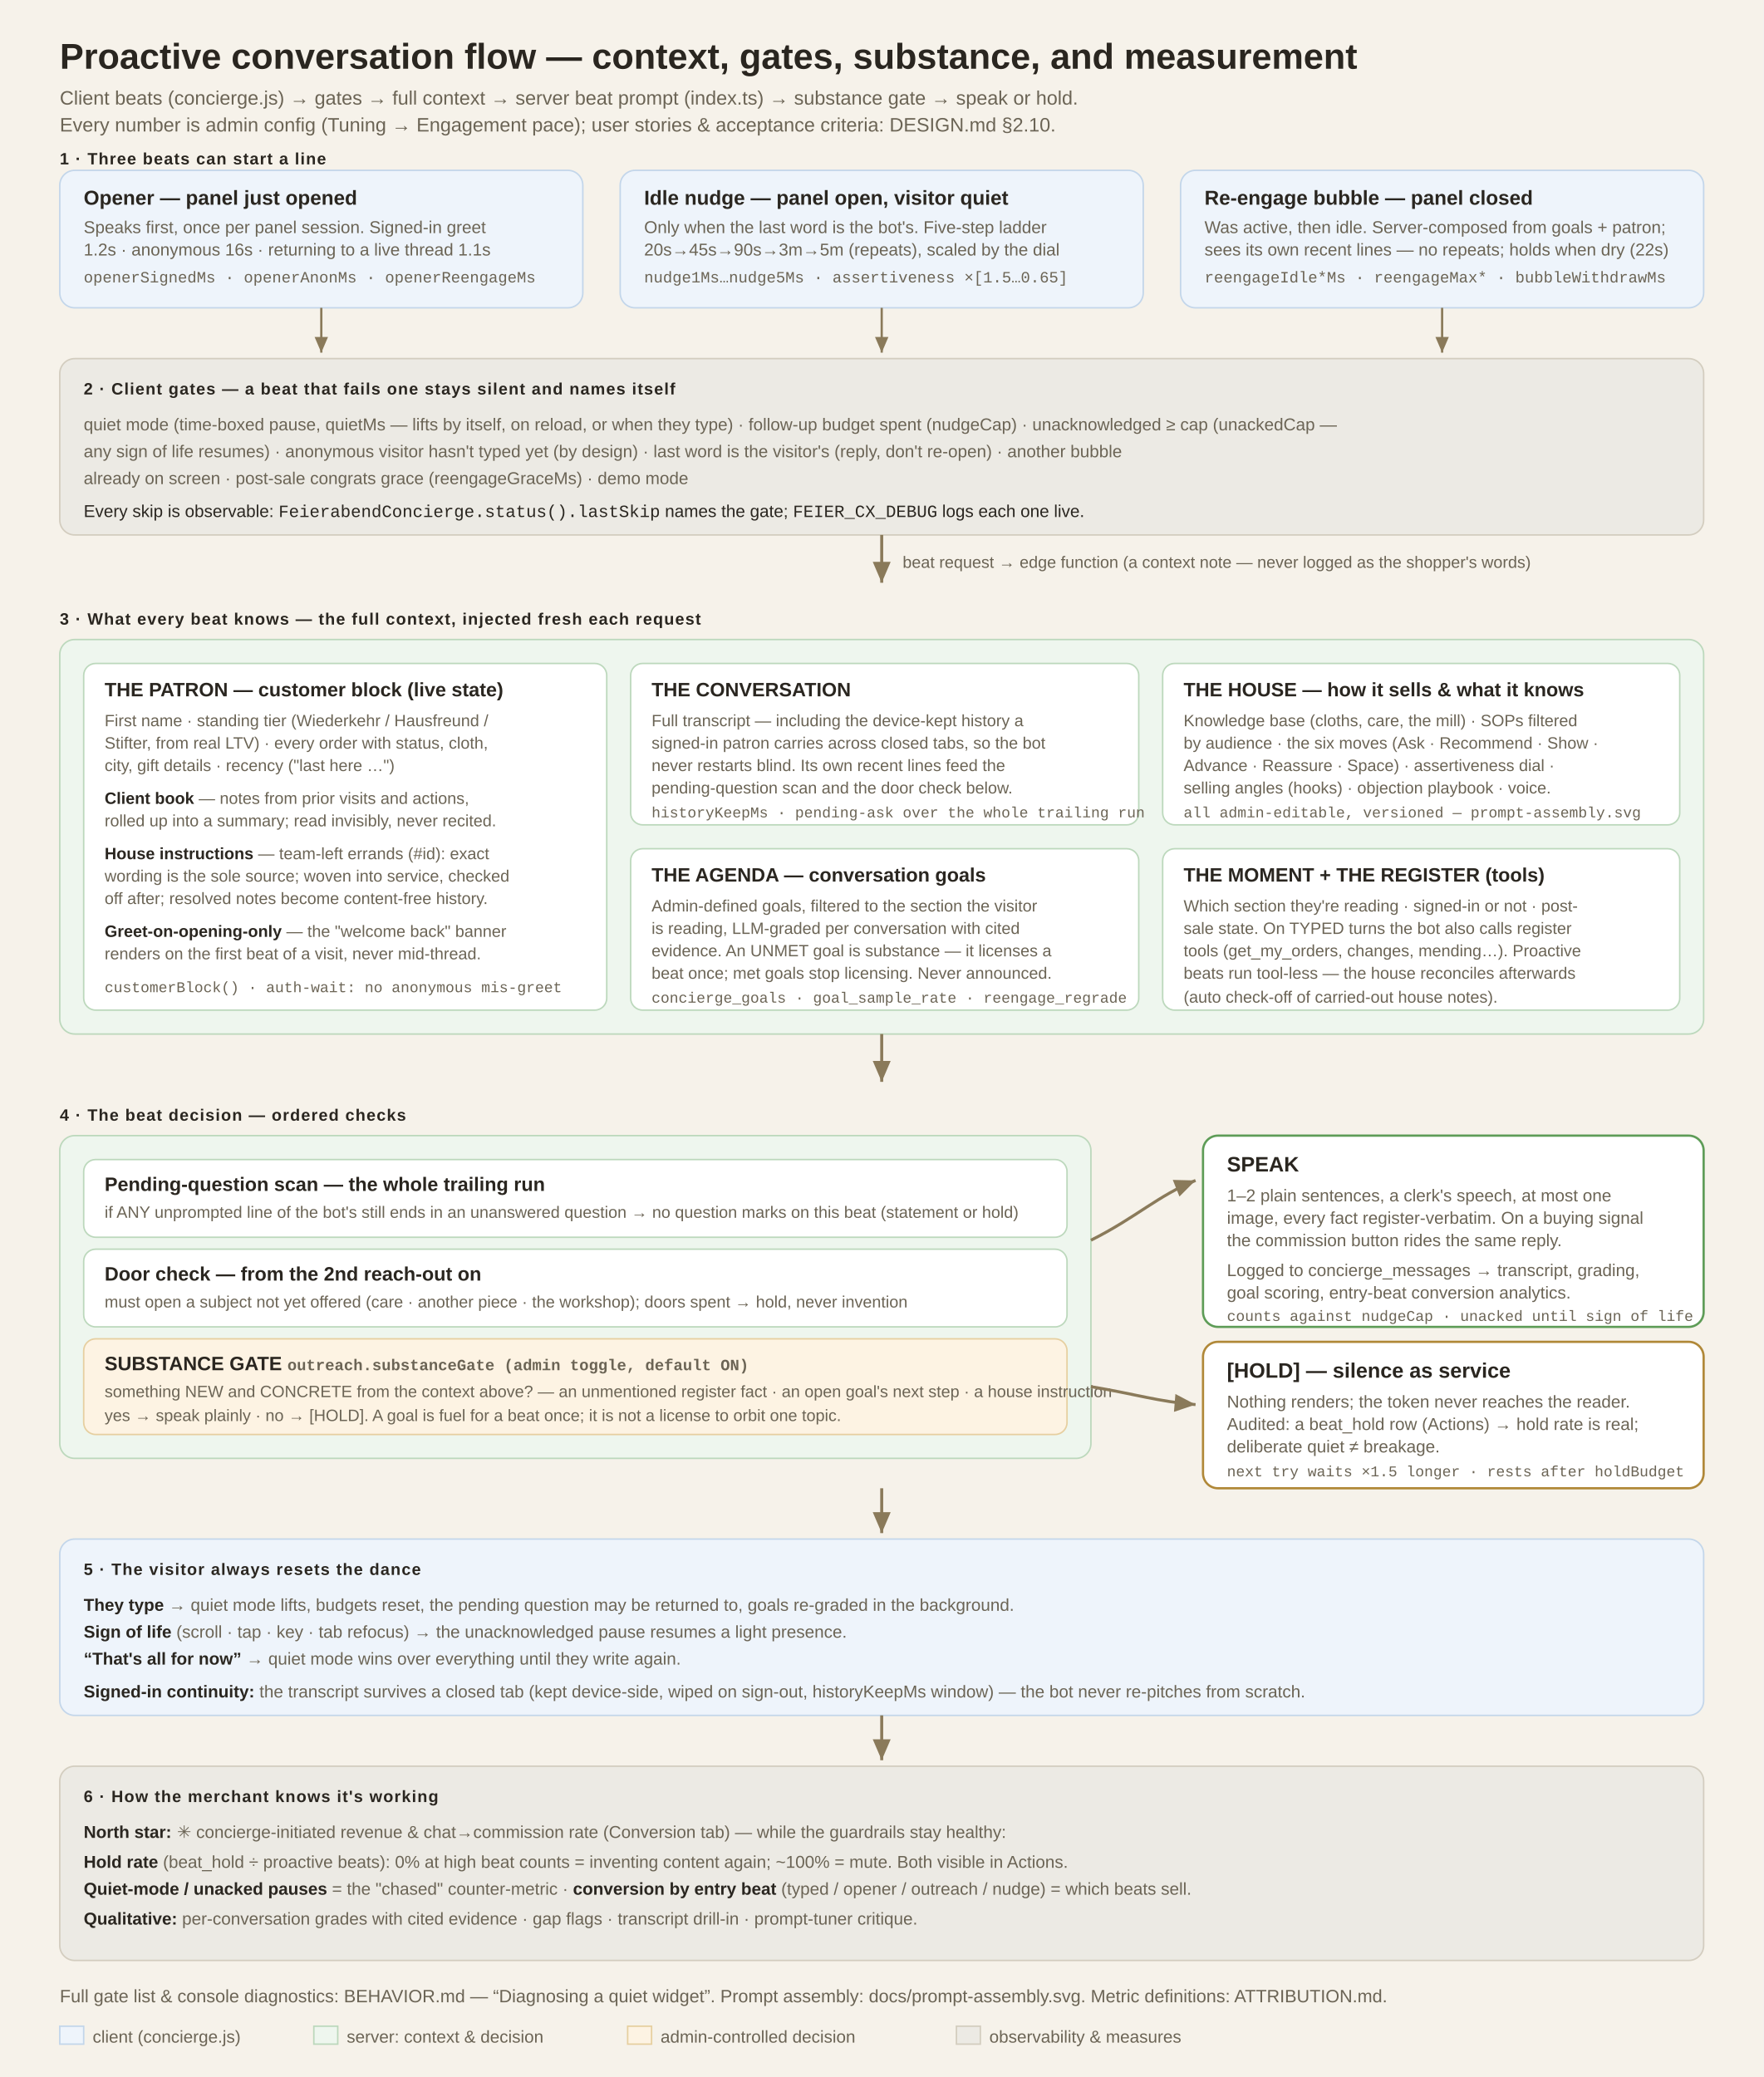
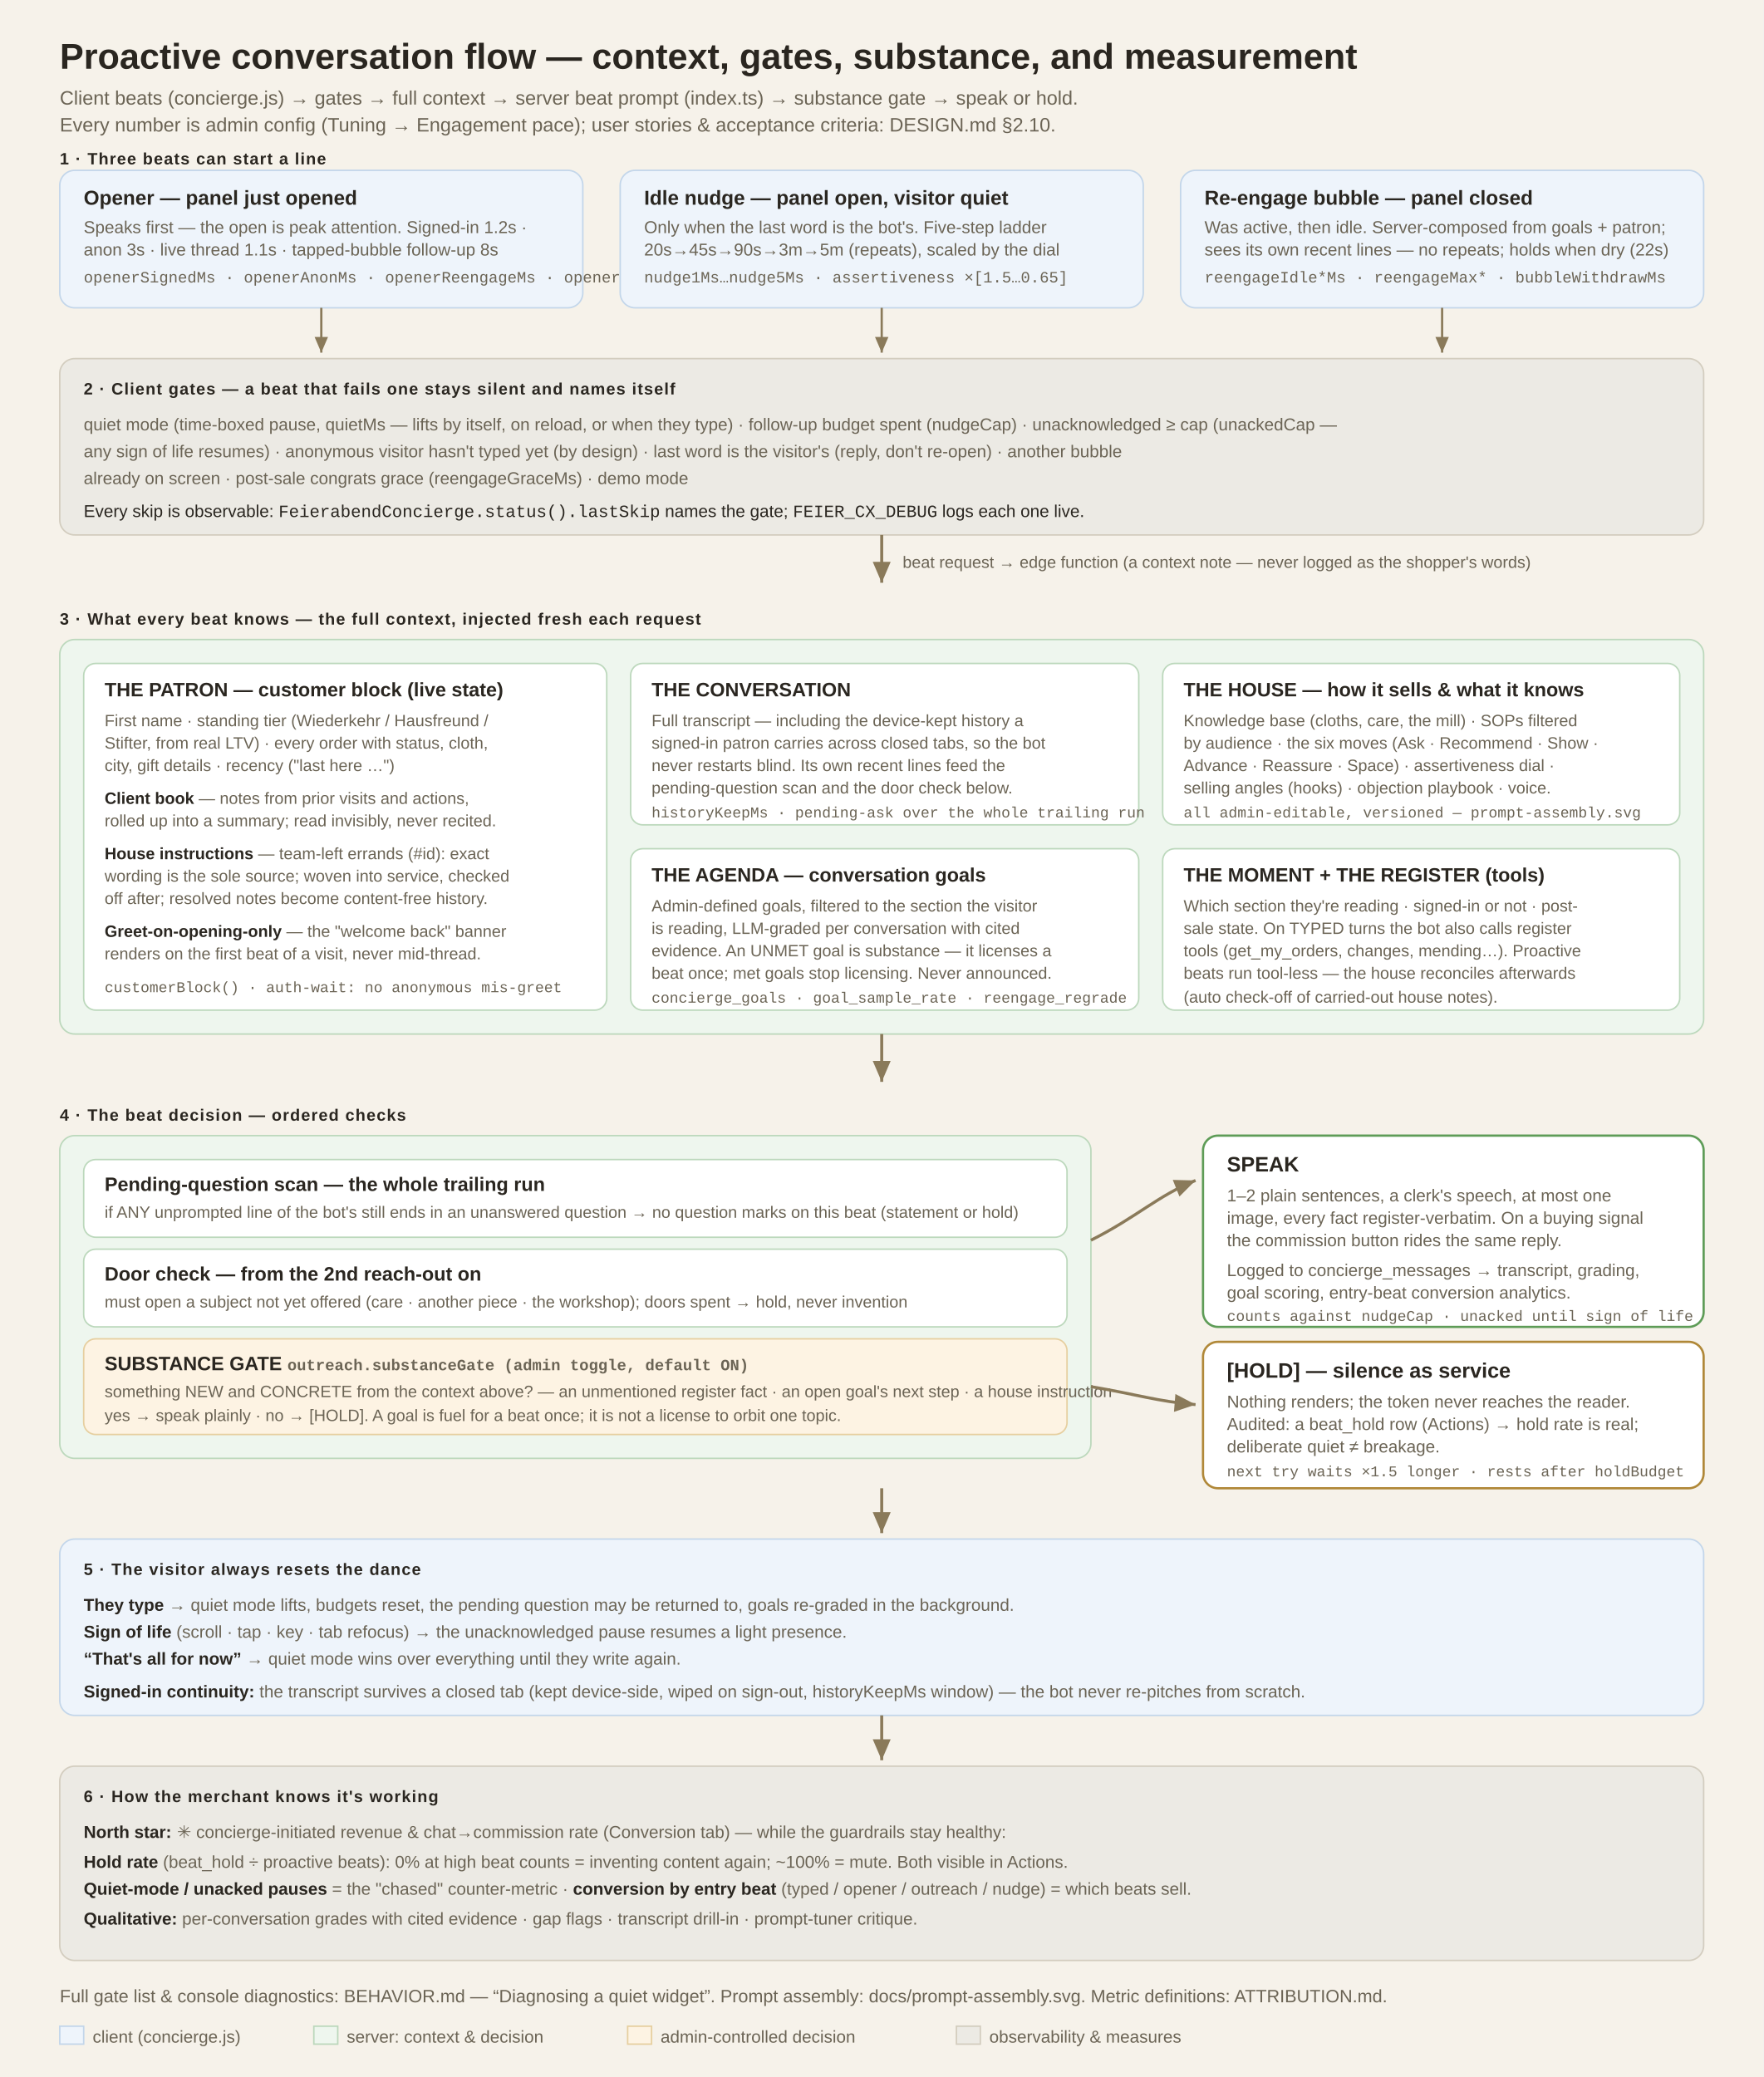
<svg xmlns="http://www.w3.org/2000/svg" width="1180" height="1390" viewBox="0 0 1180 1390" font-family="'Helvetica Neue',Arial,sans-serif">
  <defs>
    <marker id="arr" markerWidth="9" markerHeight="9" refX="7" refY="3" orient="auto" markerUnits="strokeWidth">
      <path d="M0,0 L7,3 L0,6 Z" fill="#8a7a5a" />
    </marker>
    <style>
      .t{fill:#2a2620}.m{fill:#6b6455}.w{fill:#f7f8f9}
      .h{font-weight:700}
      .cap{font-size:11px;letter-spacing:.06em;text-transform:uppercase}
      .mono{font-family:'IBM Plex Mono','Courier New',monospace}
    </style>
  </defs>
  <rect width="1180" height="1390" fill="#f6f2ea" />
  <text x="40" y="46" class="t h" font-size="24">Proactive conversation flow — context, gates, substance, and measurement</text>
  <text x="40" y="70" class="m" font-size="13">Client beats (concierge.js) → gates → full context → server beat prompt (index.ts) → substance gate → speak or hold.</text>
  <text x="40" y="88" class="m" font-size="13">Every number is admin config (Tuning → Engagement pace); user stories &amp; acceptance criteria: DESIGN.md §2.10.</text>
  <text x="40" y="110" class="cap t h">1 · Three beats can start a line</text>
  <rect x="40" y="114" width="350" height="92" rx="10" fill="#eef4fb" stroke="#c3d6ea" />
  <text x="56" y="137" class="t h" font-size="13.5">Opener — panel just opened</text>
-   <text x="56" y="156" class="m" font-size="11.5">Speaks first, once per panel session. Signed-in greet</text>
-   <text x="56" y="171" class="m" font-size="11.5">1.2s · anonymous 16s · returning to a live thread 1.1s</text>
-   <text x="56" y="189" class="m mono" font-size="10.5">openerSignedMs · openerAnonMs · openerReengageMs</text>
+   <text x="56" y="156" class="m" font-size="11.5">Speaks first — the open is peak attention. Signed-in 1.2s ·</text>
+   <text x="56" y="171" class="m" font-size="11.5">anon 3s · live thread 1.1s · tapped-bubble follow-up 8s</text>
+   <text x="56" y="189" class="m mono" font-size="10.5">openerSignedMs · openerAnonMs · openerReengageMs · openerFollowMs</text>
  <rect x="415" y="114" width="350" height="92" rx="10" fill="#eef4fb" stroke="#c3d6ea" />
  <text x="431" y="137" class="t h" font-size="13.5">Idle nudge — panel open, visitor quiet</text>
  <text x="431" y="156" class="m" font-size="11.5">Only when the last word is the bot's. Five-step ladder</text>
  <text x="431" y="171" class="m" font-size="11.5">20s→45s→90s→3m→5m (repeats), scaled by the dial</text>
  <text x="431" y="189" class="m mono" font-size="10.5">nudge1Ms…nudge5Ms · assertiveness ×[1.5…0.65]</text>
  <rect x="790" y="114" width="350" height="92" rx="10" fill="#eef4fb" stroke="#c3d6ea" />
  <text x="806" y="137" class="t h" font-size="13.5">Re-engage bubble — panel closed</text>
  <text x="806" y="156" class="m" font-size="11.5">Was active, then idle. Server-composed from goals + patron;</text>
  <text x="806" y="171" class="m" font-size="11.5">sees its own recent lines — no repeats; holds when dry (22s)</text>
  <text x="806" y="189" class="m mono" font-size="10.5">reengageIdle*Ms · reengageMax* · bubbleWithdrawMs</text>
  <path d="M215 206 L215 236" stroke="#8a7a5a" stroke-width="1.5" fill="none" marker-end="url(#arr)" />
  <path d="M590 206 L590 236" stroke="#8a7a5a" stroke-width="1.5" fill="none" marker-end="url(#arr)" />
  <path d="M965 206 L965 236" stroke="#8a7a5a" stroke-width="1.5" fill="none" marker-end="url(#arr)" />
  <rect x="40" y="240" width="1100" height="118" rx="10" fill="#eceae4" stroke="#d3cdbf" />
  <text x="56" y="264" class="cap t h">2 · Client gates — a beat that fails one stays silent and names itself</text>
  <g font-size="11.5" class="m">
    <text x="56" y="288">quiet mode (time-boxed pause, quietMs — lifts by itself, on reload, or when they type) · follow-up budget spent (nudgeCap) · unacknowledged ≥ cap (unackedCap —</text>
    <text x="56" y="306">any sign of life resumes) · anonymous visitor hasn't typed yet (by design) · last word is the visitor's (reply, don't re-open) · another bubble</text>
    <text x="56" y="324">already on screen · post-sale congrats grace (reengageGraceMs) · demo mode</text>
  </g>
  <text x="56" y="346" class="t" font-size="11.5">Every skip is observable: <tspan class="mono">FeierabendConcierge.status().lastSkip</tspan> names the gate; <tspan class="mono">FEIER_CX_DEBUG</tspan> logs each one live.</text>
  <path d="M590 358 L590 390" stroke="#8a7a5a" stroke-width="2" fill="none" marker-end="url(#arr)" />
  <text x="604" y="380" class="m" font-size="11">beat request → edge function (a context note — never logged as the shopper's words)</text>
  <text x="40" y="418" class="cap t h">3 · What every beat knows — the full context, injected fresh each request</text>
  <rect x="40" y="428" width="1100" height="264" rx="10" fill="#eef6ee" stroke="#bcd8bc" />
  <rect x="56" y="444" width="350" height="232" rx="8" fill="#ffffff" stroke="#bcd8bc" />
  <text x="70" y="466" class="t h" font-size="13">THE PATRON — customer block (live state)</text>
  <g font-size="11" class="m">
    <text x="70" y="486">First name · standing tier (Wiederkehr / Hausfreund /</text>
    <text x="70" y="501">Stifter, from real LTV) · every order with status, cloth,</text>
    <text x="70" y="516">city, gift details · recency ("last here …")</text>
    <text x="70" y="538">
      <tspan class="t h">Client book</tspan> — notes from prior visits and actions,</text>
    <text x="70" y="553">rolled up into a summary; read invisibly, never recited.</text>
    <text x="70" y="575">
      <tspan class="t h">House instructions</tspan> — team-left errands (#id): exact</text>
    <text x="70" y="590">wording is the sole source; woven into service, checked</text>
    <text x="70" y="605">off after; resolved notes become content-free history.</text>
    <text x="70" y="627">
      <tspan class="t h">Greet-on-opening-only</tspan> — the "welcome back" banner</text>
    <text x="70" y="642">renders on the first beat of a visit, never mid-thread.</text>
    <text x="70" y="664" class="mono" font-size="10">customerBlock() · auth-wait: no anonymous mis-greet</text>
  </g>
  <rect x="422" y="444" width="340" height="108" rx="8" fill="#ffffff" stroke="#bcd8bc" />
  <text x="436" y="466" class="t h" font-size="13">THE CONVERSATION</text>
  <g font-size="11" class="m">
    <text x="436" y="486">Full transcript — including the device-kept history a</text>
    <text x="436" y="501">signed-in patron carries across closed tabs, so the bot</text>
    <text x="436" y="516">never restarts blind. Its own recent lines feed the</text>
    <text x="436" y="531">pending-question scan and the door check below.</text>
    <text x="436" y="547" class="mono" font-size="10">historyKeepMs · pending-ask over the whole trailing run</text>
  </g>
  <rect x="422" y="568" width="340" height="108" rx="8" fill="#ffffff" stroke="#bcd8bc" />
  <text x="436" y="590" class="t h" font-size="13">THE AGENDA — conversation goals</text>
  <g font-size="11" class="m">
    <text x="436" y="610">Admin-defined goals, filtered to the section the visitor</text>
    <text x="436" y="625">is reading, LLM-graded per conversation with cited</text>
    <text x="436" y="640">evidence. An UNMET goal is substance — it licenses a</text>
    <text x="436" y="655">beat once; met goals stop licensing. Never announced.</text>
    <text x="436" y="671" class="mono" font-size="10">concierge_goals · goal_sample_rate · reengage_regrade</text>
  </g>
  <rect x="778" y="444" width="346" height="108" rx="8" fill="#ffffff" stroke="#bcd8bc" />
  <text x="792" y="466" class="t h" font-size="13">THE HOUSE — how it sells &amp; what it knows</text>
  <g font-size="11" class="m">
    <text x="792" y="486">Knowledge base (cloths, care, the mill) · SOPs filtered</text>
    <text x="792" y="501">by audience · the six moves (Ask · Recommend · Show ·</text>
    <text x="792" y="516">Advance · Reassure · Space) · assertiveness dial ·</text>
    <text x="792" y="531">selling angles (hooks) · objection playbook · voice.</text>
    <text x="792" y="547" class="mono" font-size="10">all admin-editable, versioned — prompt-assembly.svg</text>
  </g>
  <rect x="778" y="568" width="346" height="108" rx="8" fill="#ffffff" stroke="#bcd8bc" />
  <text x="792" y="590" class="t h" font-size="13">THE MOMENT + THE REGISTER (tools)</text>
  <g font-size="11" class="m">
    <text x="792" y="610">Which section they're reading · signed-in or not · post-</text>
    <text x="792" y="625">sale state. On TYPED turns the bot also calls register</text>
    <text x="792" y="640">tools (get_my_orders, changes, mending…). Proactive</text>
    <text x="792" y="655">beats run tool-less — the house reconciles afterwards</text>
    <text x="792" y="671">(auto check-off of carried-out house notes).</text>
  </g>
  <path d="M590 692 L590 724" stroke="#8a7a5a" stroke-width="2" fill="none" marker-end="url(#arr)" />
  <text x="40" y="750" class="cap t h">4 · The beat decision — ordered checks</text>
  <rect x="40" y="760" width="690" height="216" rx="10" fill="#eef6ee" stroke="#bcd8bc" />
  <rect x="56" y="776" width="658" height="52" rx="8" fill="#ffffff" stroke="#bcd8bc" />
  <text x="70" y="797" class="t h" font-size="13">Pending-question scan — the whole trailing run</text>
  <text x="70" y="815" class="m" font-size="11">if ANY unprompted line of the bot's still ends in an unanswered question → no question marks on this beat (statement or hold)</text>
  <rect x="56" y="836" width="658" height="52" rx="8" fill="#ffffff" stroke="#bcd8bc" />
  <text x="70" y="857" class="t h" font-size="13">Door check — from the 2nd reach-out on</text>
  <text x="70" y="875" class="m" font-size="11">must open a subject not yet offered (care · another piece · the workshop); doors spent → hold, never invention</text>
  <rect x="56" y="896" width="658" height="64" rx="8" fill="#fdf3e3" stroke="#e6cfa0" />
  <text x="70" y="917" class="t h" font-size="13">SUBSTANCE GATE  <tspan class="m mono" font-size="10.5">outreach.substanceGate (admin toggle, default ON)</tspan>
  </text>
  <text x="70" y="935" class="m" font-size="11">something NEW and CONCRETE from the context above? — an unmentioned register fact · an open goal's next step · a house instruction</text>
  <text x="70" y="951" class="m" font-size="11">yes → speak plainly · no → [HOLD]. A goal is fuel for a beat once; it is not a license to orbit one topic.</text>
  <path d="M730 830 C 760 815, 775 800, 800 790" stroke="#8a7a5a" stroke-width="2" fill="none" marker-end="url(#arr)" />
  <path d="M730 928 C 760 933, 775 938, 800 940" stroke="#8a7a5a" stroke-width="2" fill="none" marker-end="url(#arr)" />
  <rect x="805" y="760" width="335" height="128" rx="10" fill="#ffffff" stroke="#5E9C57" stroke-width="1.5" />
  <text x="821" y="784" class="t h" font-size="14">SPEAK</text>
  <text x="821" y="804" class="m" font-size="11.5">1–2 plain sentences, a clerk's speech, at most one</text>
  <text x="821" y="819" class="m" font-size="11.5">image, every fact register-verbatim. On a buying signal</text>
  <text x="821" y="834" class="m" font-size="11.5">the commission button rides the same reply.</text>
  <text x="821" y="854" class="m" font-size="11.5">Logged to concierge_messages → transcript, grading,</text>
  <text x="821" y="869" class="m" font-size="11.5">goal scoring, entry-beat conversion analytics.</text>
  <text x="821" y="884" class="m mono" font-size="10">counts against nudgeCap · unacked until sign of life</text>
  <rect x="805" y="898" width="335" height="98" rx="10" fill="#ffffff" stroke="#B08838" stroke-width="1.5" />
  <text x="821" y="922" class="t h" font-size="14">[HOLD] — silence as service</text>
  <text x="821" y="942" class="m" font-size="11.5">Nothing renders; the token never reaches the reader.</text>
  <text x="821" y="957" class="m" font-size="11.5">Audited: a beat_hold row (Actions) → hold rate is real;</text>
  <text x="821" y="972" class="m" font-size="11.5">deliberate quiet ≠ breakage.</text>
  <text x="821" y="988" class="m mono" font-size="10">next try waits ×1.5 longer · rests after holdBudget</text>
  <path d="M590 996 L590 1026" stroke="#8a7a5a" stroke-width="2" fill="none" marker-end="url(#arr)" />
  <rect x="40" y="1030" width="1100" height="118" rx="10" fill="#eef4fb" stroke="#c3d6ea" />
  <text x="56" y="1054" class="cap t h">5 · The visitor always resets the dance</text>
  <g font-size="11.5" class="m">
    <text x="56" y="1078">
      <tspan class="t h">They type</tspan> → quiet mode lifts, budgets reset, the pending question may be returned to, goals re-graded in the background.</text>
    <text x="56" y="1096">
      <tspan class="t h">Sign of life</tspan> (scroll · tap · key · tab refocus) → the unacknowledged pause resumes a light presence.</text>
    <text x="56" y="1114">
      <tspan class="t h">“That's all for now”</tspan> → quiet mode wins over everything until they write again.</text>
    <text x="56" y="1136">
      <tspan class="t h">Signed-in continuity:</tspan> the transcript survives a closed tab (kept device-side, wiped on sign-out, historyKeepMs window) — the bot never re-pitches from scratch.</text>
  </g>
  <path d="M590 1148 L590 1178" stroke="#8a7a5a" stroke-width="2" fill="none" marker-end="url(#arr)" />
  <rect x="40" y="1182" width="1100" height="130" rx="10" fill="#eceae4" stroke="#d3cdbf" />
  <text x="56" y="1206" class="cap t h">6 · How the merchant knows it's working</text>
  <g font-size="11.5" class="m">
    <text x="56" y="1230">
      <tspan class="t h">North star:</tspan> ✳ concierge-initiated revenue &amp; chat→commission rate (Conversion tab) — while the guardrails stay healthy:</text>
    <text x="56" y="1250">
      <tspan class="t h">Hold rate</tspan> (beat_hold ÷ proactive beats): 0% at high beat counts = inventing content again; ~100% = mute. Both visible in Actions.</text>
    <text x="56" y="1268">
      <tspan class="t h">Quiet-mode / unacked pauses</tspan> = the "chased" counter-metric · <tspan class="t h">conversion by entry beat</tspan> (typed / opener / outreach / nudge) = which beats sell.</text>
    <text x="56" y="1288">
      <tspan class="t h">Qualitative:</tspan> per-conversation grades with cited evidence · gap flags · transcript drill-in · prompt-tuner critique.</text>
  </g>
  <text x="40" y="1340" class="m" font-size="12">Full gate list &amp; console diagnostics: BEHAVIOR.md — “Diagnosing a quiet widget”. Prompt assembly: docs/prompt-assembly.svg. Metric definitions: ATTRIBUTION.md.</text>
  <rect x="40" y="1356" width="16" height="12" fill="#eef4fb" stroke="#c3d6ea" />
  <text x="62" y="1367" class="m" font-size="11.5">client (concierge.js)</text>
  <rect x="210" y="1356" width="16" height="12" fill="#eef6ee" stroke="#bcd8bc" />
  <text x="232" y="1367" class="m" font-size="11.5">server: context &amp; decision</text>
  <rect x="420" y="1356" width="16" height="12" fill="#fdf3e3" stroke="#e6cfa0" />
  <text x="442" y="1367" class="m" font-size="11.5">admin-controlled decision</text>
  <rect x="640" y="1356" width="16" height="12" fill="#eceae4" stroke="#d3cdbf" />
  <text x="662" y="1367" class="m" font-size="11.5">observability &amp; measures</text>
</svg>
